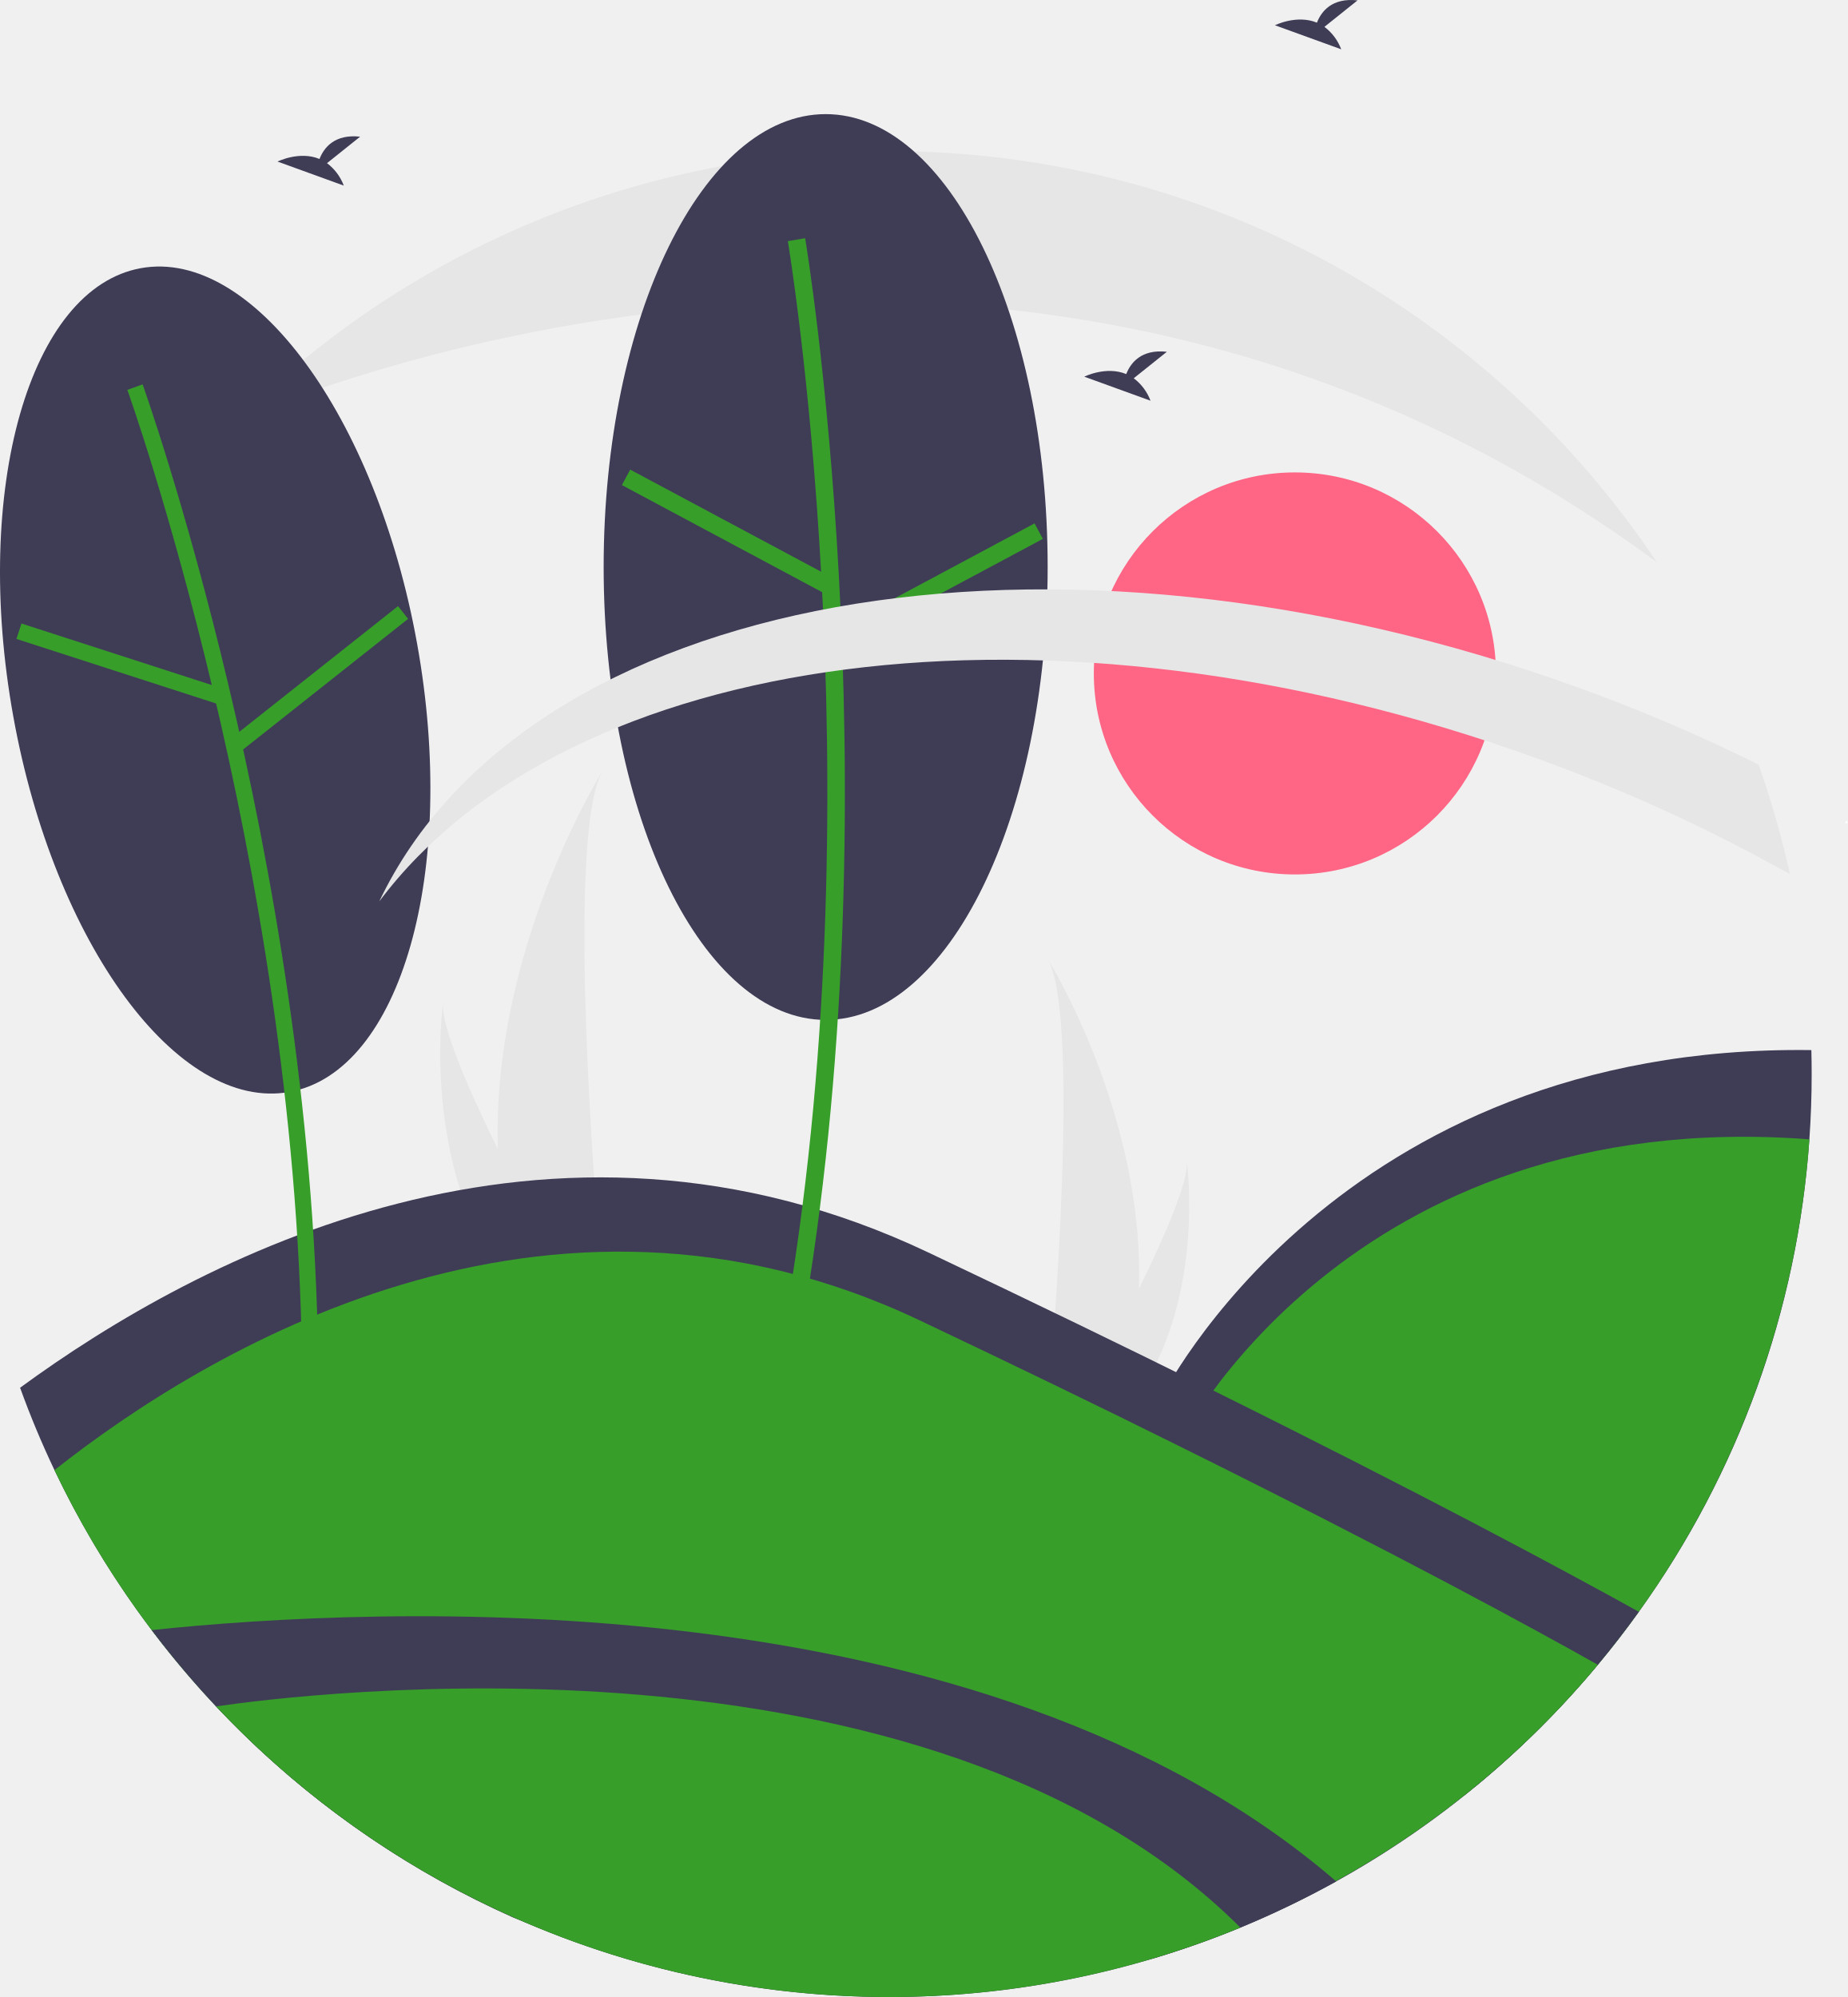
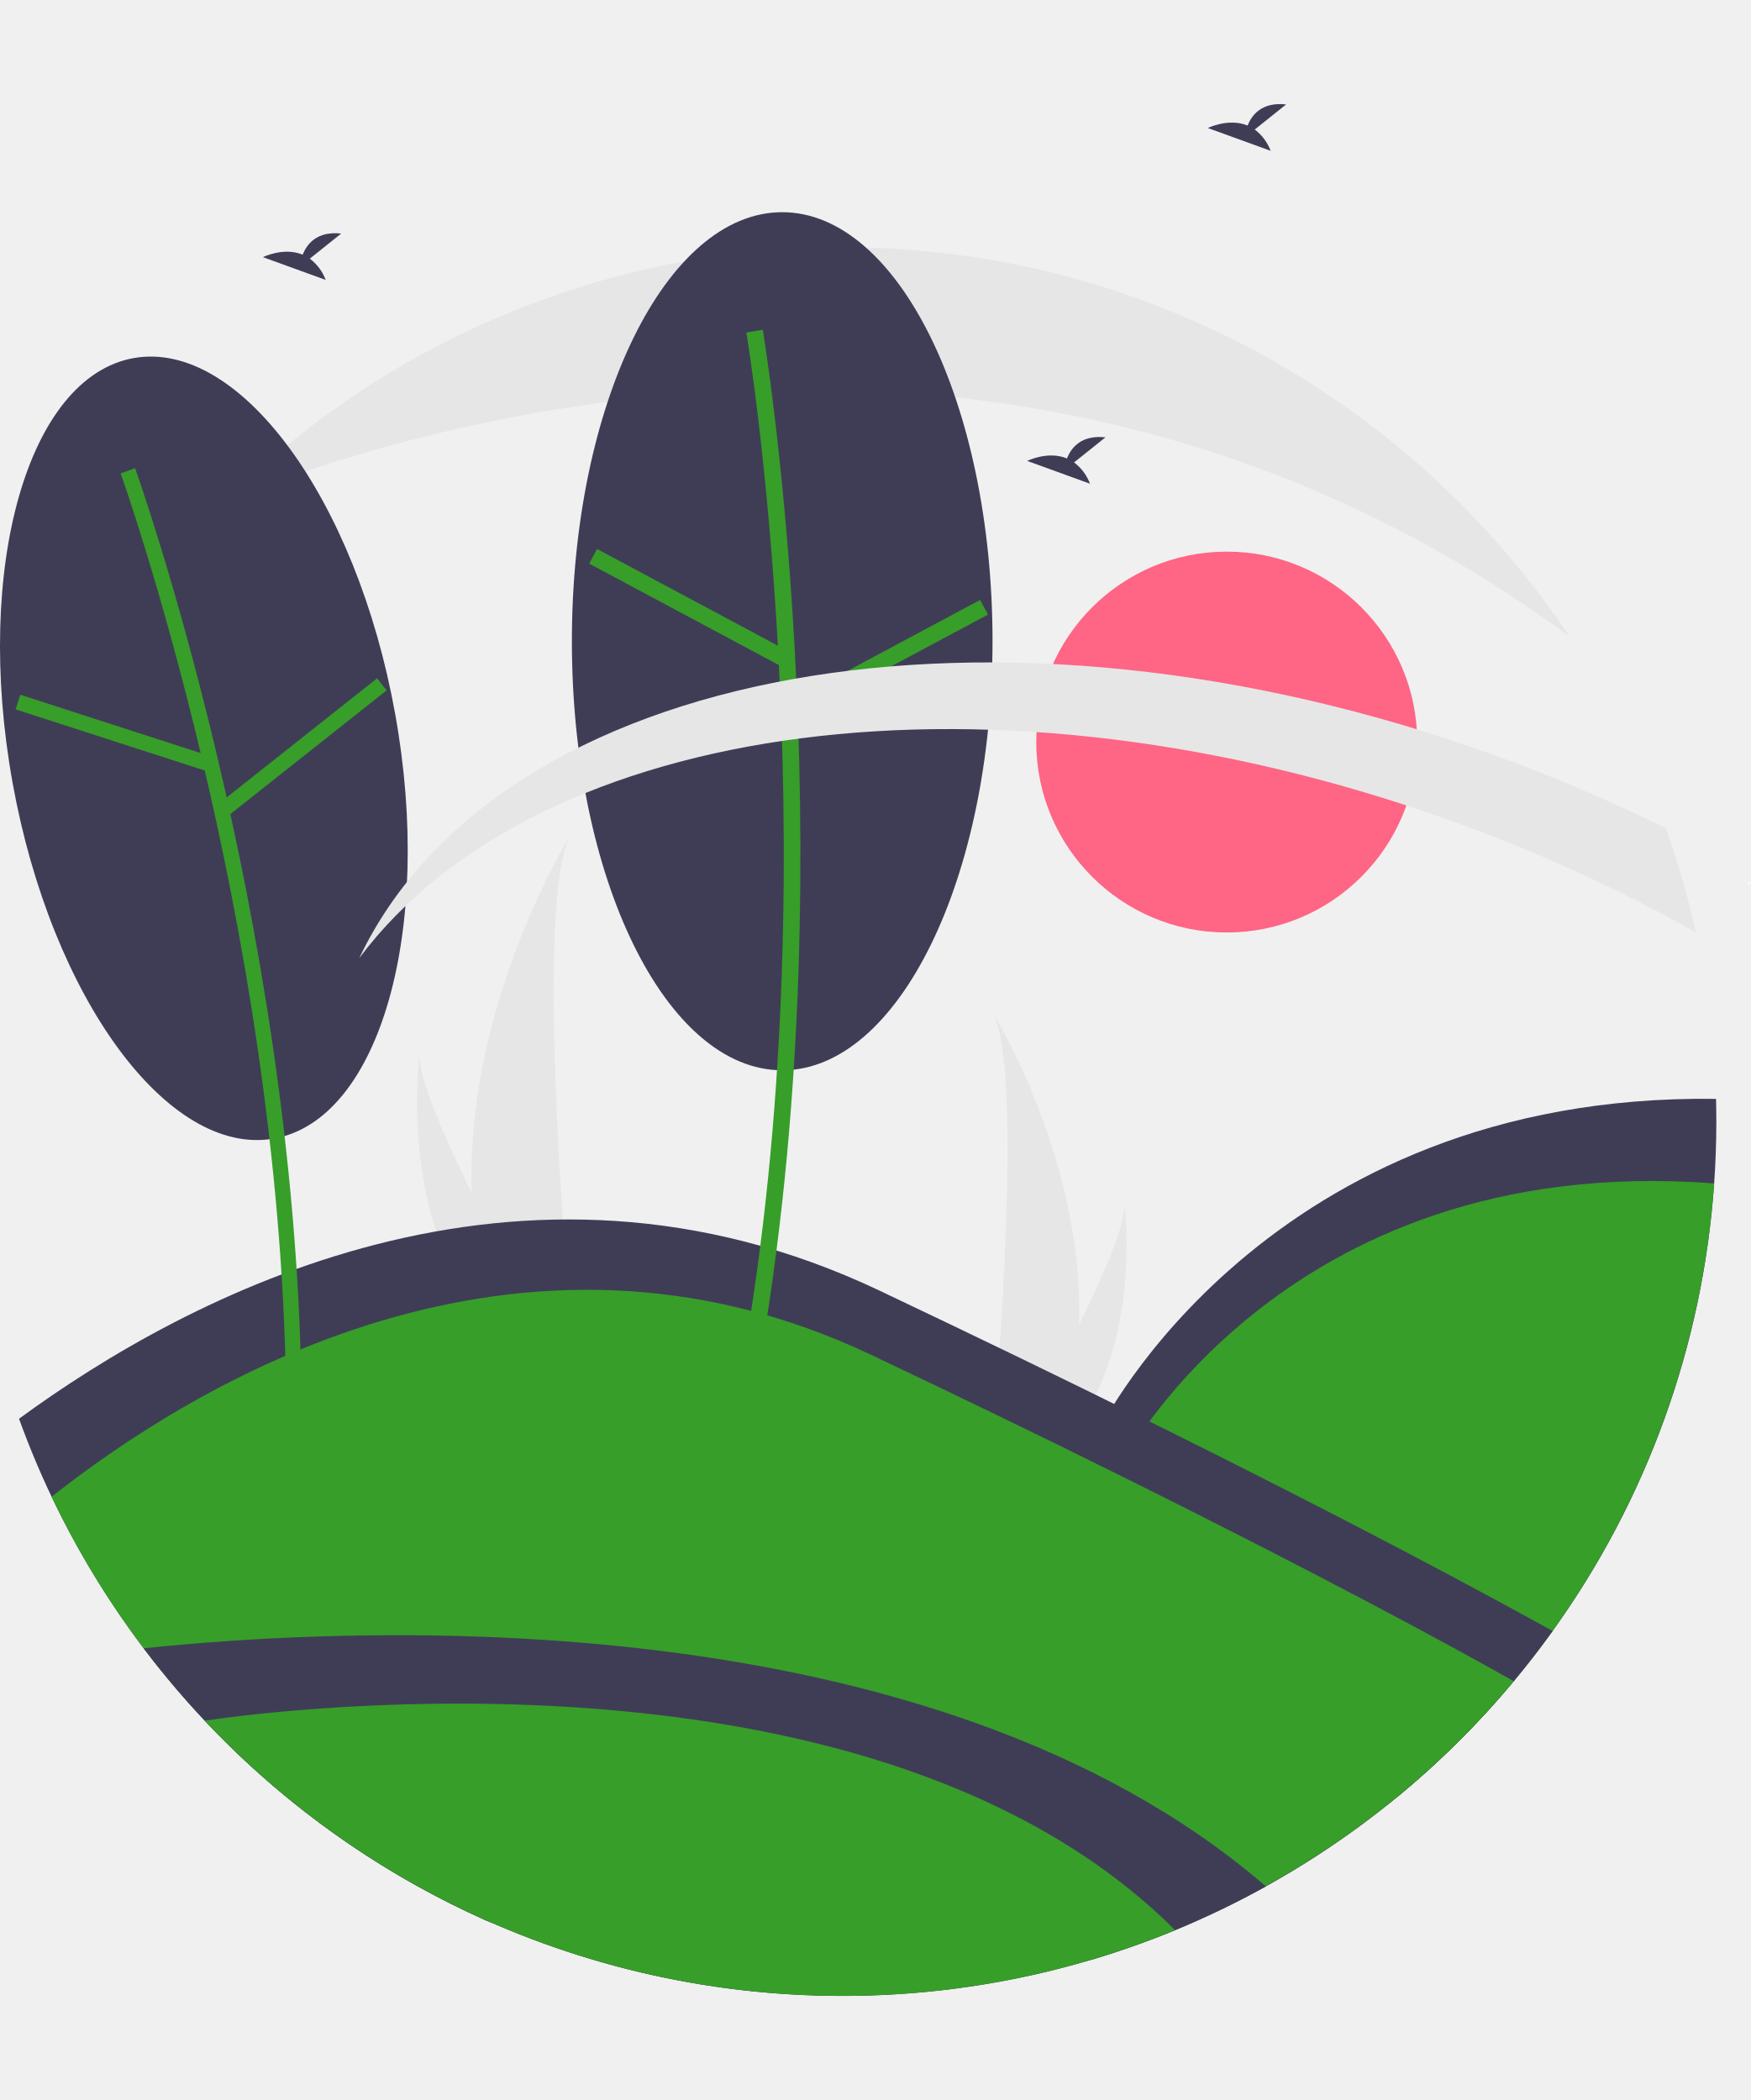
- <svg xmlns="http://www.w3.org/2000/svg" data-name="Layer 1" width="692.605" height="748.733" viewBox="0 0 692.605 748.733">
+ <svg xmlns="http://www.w3.org/2000/svg" data-name="Layer 1" width="500" height="600" viewBox="0 0 692.605 748.733">
  <circle cx="485.389" cy="252.49" r="75.365" fill="#ff6584" />
  <path d="M945.818,384.315c.166-.03.291-.146.485-.117a6.426,6.426,0,0,0-.33-.954c-.24.327-.485.661-.699.953Z" transform="translate(-253.6974 -75.63348)" fill="#fff" />
  <path d="M440.33,506.498a175.145,175.145,0,0,0,8.182,48.416c.114.364.233.722.353,1.086h30.533c-.033-.326-.065-.689-.098-1.086-2.036-23.404-13.773-165.851.261-190.21C478.333,366.68,437.963,432.132,440.33,506.498Z" transform="translate(-253.6974 -75.63348)" fill="#e6e6e6" />
  <path d="M442.621,554.914c.255.364.521.727.793,1.086h22.905c-.174-.309-.375-.673-.608-1.086-3.784-6.83-14.984-27.248-25.381-48.416-11.173-22.748-21.423-46.358-20.56-54.903C419.504,453.522,411.773,512.275,442.621,554.914Z" transform="translate(-253.6974 -75.63348)" fill="#e6e6e6" />
  <path d="M680.636,558.829a152.694,152.694,0,0,1-7.133,42.21c-.099.317-.204.629-.308.947h-26.619c.028-.284.057-.601.085-.947,1.775-20.404,12.008-144.591-.227-165.828C647.504,436.934,682.699,493.996,680.636,558.829Z" transform="translate(-253.6974 -75.63348)" fill="#e6e6e6" />
  <path d="M678.638,601.039c-.222.317-.454.634-.691.947H657.979c.151-.27.327-.587.53-.947,3.299-5.954,13.063-23.755,22.127-42.21,9.741-19.832,18.677-40.416,17.924-47.866C698.792,512.644,705.532,563.865,678.638,601.039Z" transform="translate(-253.6974 -75.63348)" fill="#e6e6e6" />
  <path d="M376.281,136.806l12.413-9.928c-9.643-1.064-13.606,4.195-15.227,8.358-7.534-3.128-15.735.972-15.735.972l24.837,9.017A18.795,18.795,0,0,0,376.281,136.806Z" transform="translate(-253.6974 -75.63348)" fill="#3f3d56" />
  <path d="M750.165,85.701l12.413-9.928c-9.643-1.064-13.606,4.195-15.227,8.358-7.534-3.128-15.735.972-15.735.972L756.453,94.119A18.795,18.795,0,0,0,750.165,85.701Z" transform="translate(-253.6974 -75.63348)" fill="#3f3d56" />
  <path d="M932.807,478.323q0,12.34-.86,24.478a344.112,344.112,0,0,1-63.922,177.14q-7.324,10.222-15.381,19.871a347.514,347.514,0,0,1-46.153,45.845L732.919,702.487,688.931,599.82s65.632-132.887,243.759-130.478Q932.802,473.817,932.807,478.323Z" transform="translate(-253.6974 -75.63348)" fill="#3f3d56" />
  <path d="M931.947,502.801a346.077,346.077,0,0,1-129.289,245.967l-68.349-40.103-39.01-91.054S758.511,489.628,931.947,502.801Z" transform="translate(-253.6974 -75.63348)" fill="#379e29" />
  <path d="M868.025,679.941q-7.324,10.222-15.381,19.871a346.169,346.169,0,0,1-133.98,98.527q-15.795,6.512-32.333,11.485A378.838,378.838,0,0,1,446.085,794.571,347.292,347.292,0,0,1,274.114,626.824q-7.165-15.062-12.886-30.889c66.523-48.733,197.606-118.515,340.471-50.707Q660.977,573.363,707.56,596.519C786.365,635.582,838.813,663.743,868.025,679.941Z" transform="translate(-253.6974 -75.63348)" fill="#3f3d56" />
  <path d="M852.644,699.812a346.28,346.28,0,0,1-578.53-72.988c55.558-43.935,183.7-122.888,324.326-56.152q54.247,25.746,96.86,46.939C778.117,658.658,829.132,686.554,852.644,699.812Z" transform="translate(-253.6974 -75.63348)" fill="#379e29" />
  <path d="M754.584,781.026a349.545,349.545,0,0,1-35.921,17.313A345.065,345.065,0,0,1,586.763,824.367,346.365,346.365,0,0,1,310.544,686.798C393.191,678.083,621.644,666.333,754.584,781.026Z" transform="translate(-253.6974 -75.63348)" fill="#3f3d56" />
  <path d="M718.663,798.339a346.418,346.418,0,0,1-383.96-82.923C364.765,711,600.775,680.674,718.663,798.339Z" transform="translate(-253.6974 -75.63348)" fill="#379e29" />
  <path d="M874.765,286.428v.011C627.673,103.747,344.575,232.335,342.389,233.322v-.011a344.996,344.996,0,0,1,244.375-101.032C706.892,132.279,812.721,193.495,874.765,286.428Z" transform="translate(-253.6974 -75.63348)" fill="#e6e6e6" />
  <ellipse cx="334.364" cy="330.602" rx="76.906" ry="156.919" transform="translate(-307.0527 -11.0592) rotate(-10.22048)" fill="#3f3d56" />
  <path d="M372.949,584.638c-2.478-187.337-65.158-363.14-65.791-364.893l-5.716,2.062c.63,1.744,62.966,176.627,65.431,362.913Z" transform="translate(-253.6974 -75.63348)" fill="#379e29" />
  <rect x="295.289" y="285.001" width="6.078" height="78.867" transform="translate(-355.8607 432.8235) rotate(-72.07888)" fill="#379e29" />
  <rect x="334.438" y="326.719" width="78.87" height="6.078" transform="matrix(0.78393, -0.62085, 0.62085, 0.78393, -377.6451, 227.7381)" fill="#379e29" />
  <ellipse cx="309.499" cy="212.589" rx="83.219" ry="169.801" fill="#3f3d56" />
  <path d="M555.512,566.159c33.33-199.975.336-399.227-.002-401.215l-6.483,1.098c.336,1.978,33.141,200.183-.002,399.037Z" transform="translate(-253.6974 -75.63348)" fill="#379e29" />
  <rect x="522.717" y="232.065" width="6.577" height="85.341" transform="translate(-218.0412 533.346) rotate(-61.8584)" fill="#379e29" />
  <rect x="562.76" y="291.621" width="85.344" height="6.577" transform="translate(-321.2135 244.9751) rotate(-28.15796)" fill="#379e29" />
  <path d="M924.676,403.403a634.407,634.407,0,0,0-95.374-43.606c-182.14-65.907-362.751-40.506-433.446,53.817,55.017-115.553,251.327-151.888,449.432-80.206a646.926,646.926,0,0,1,67.585,28.872A343.542,343.542,0,0,1,924.676,403.403Z" transform="translate(-253.6974 -75.63348)" fill="#e6e6e6" />
  <path d="M678.684,217.456l12.413-9.928c-9.643-1.064-13.606,4.195-15.227,8.358-7.534-3.128-15.735.972-15.735.972l24.837,9.017A18.795,18.795,0,0,0,678.684,217.456Z" transform="translate(-253.6974 -75.63348)" fill="#3f3d56" />
</svg>
